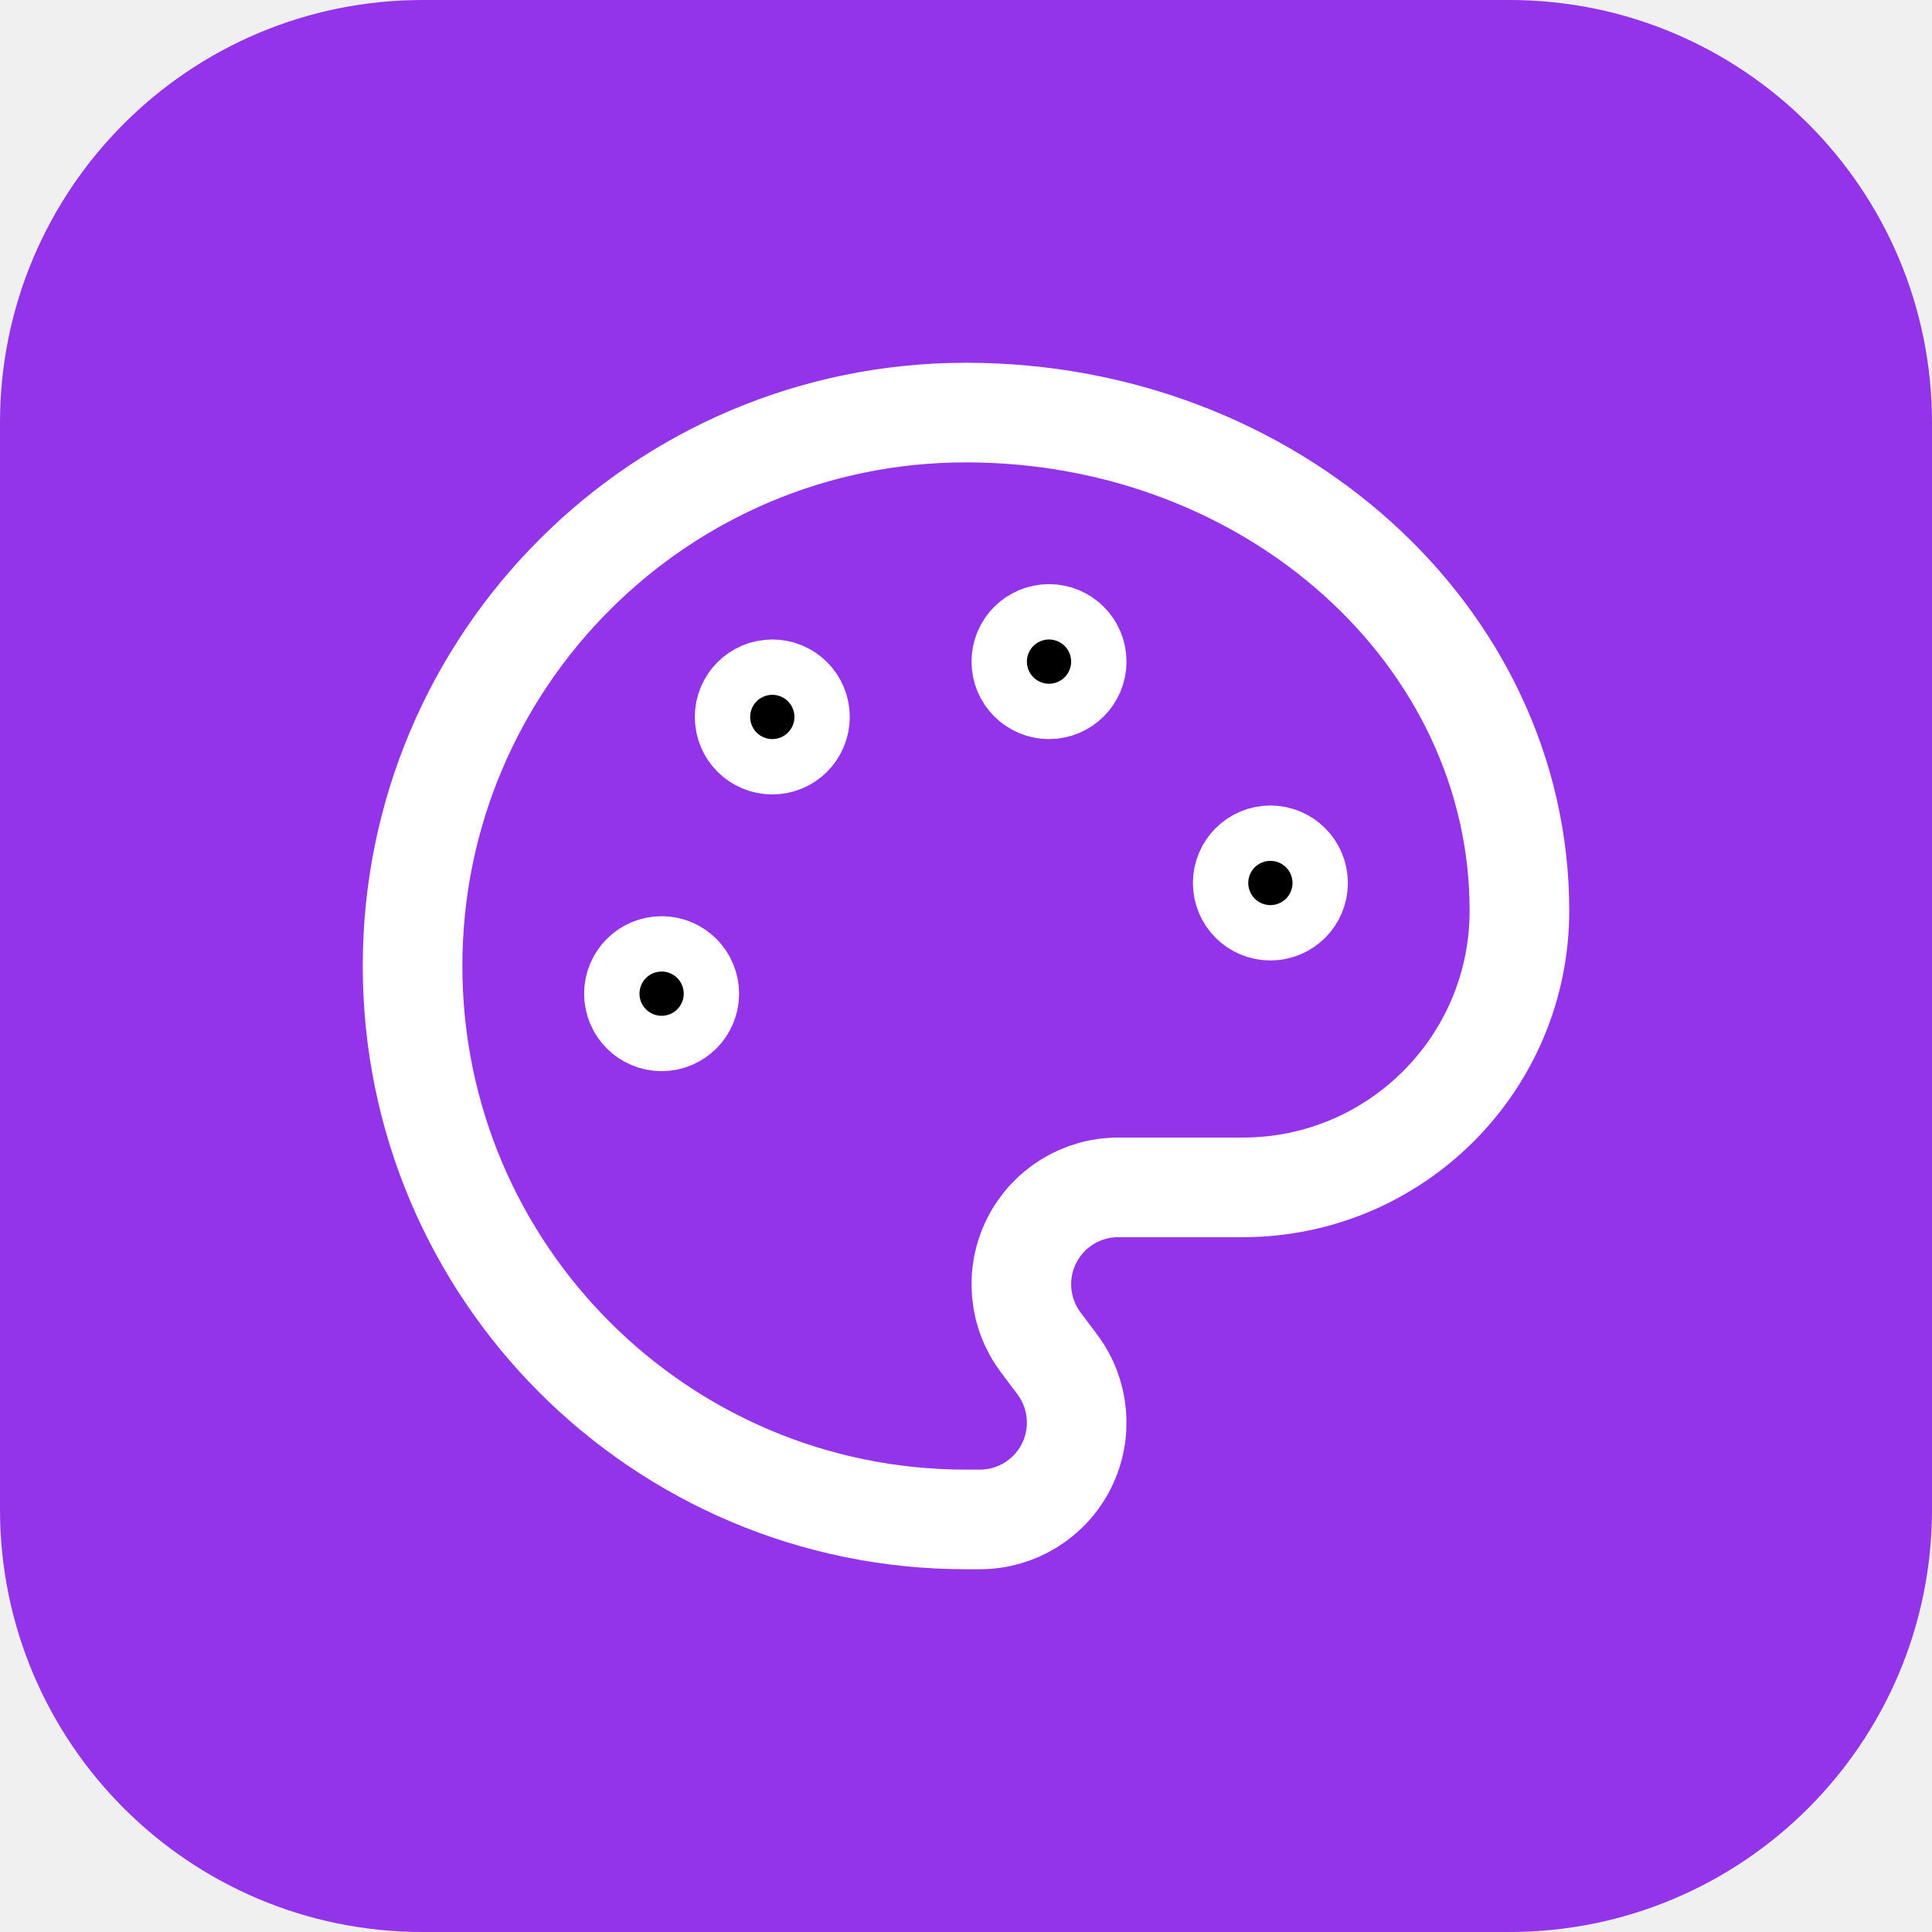
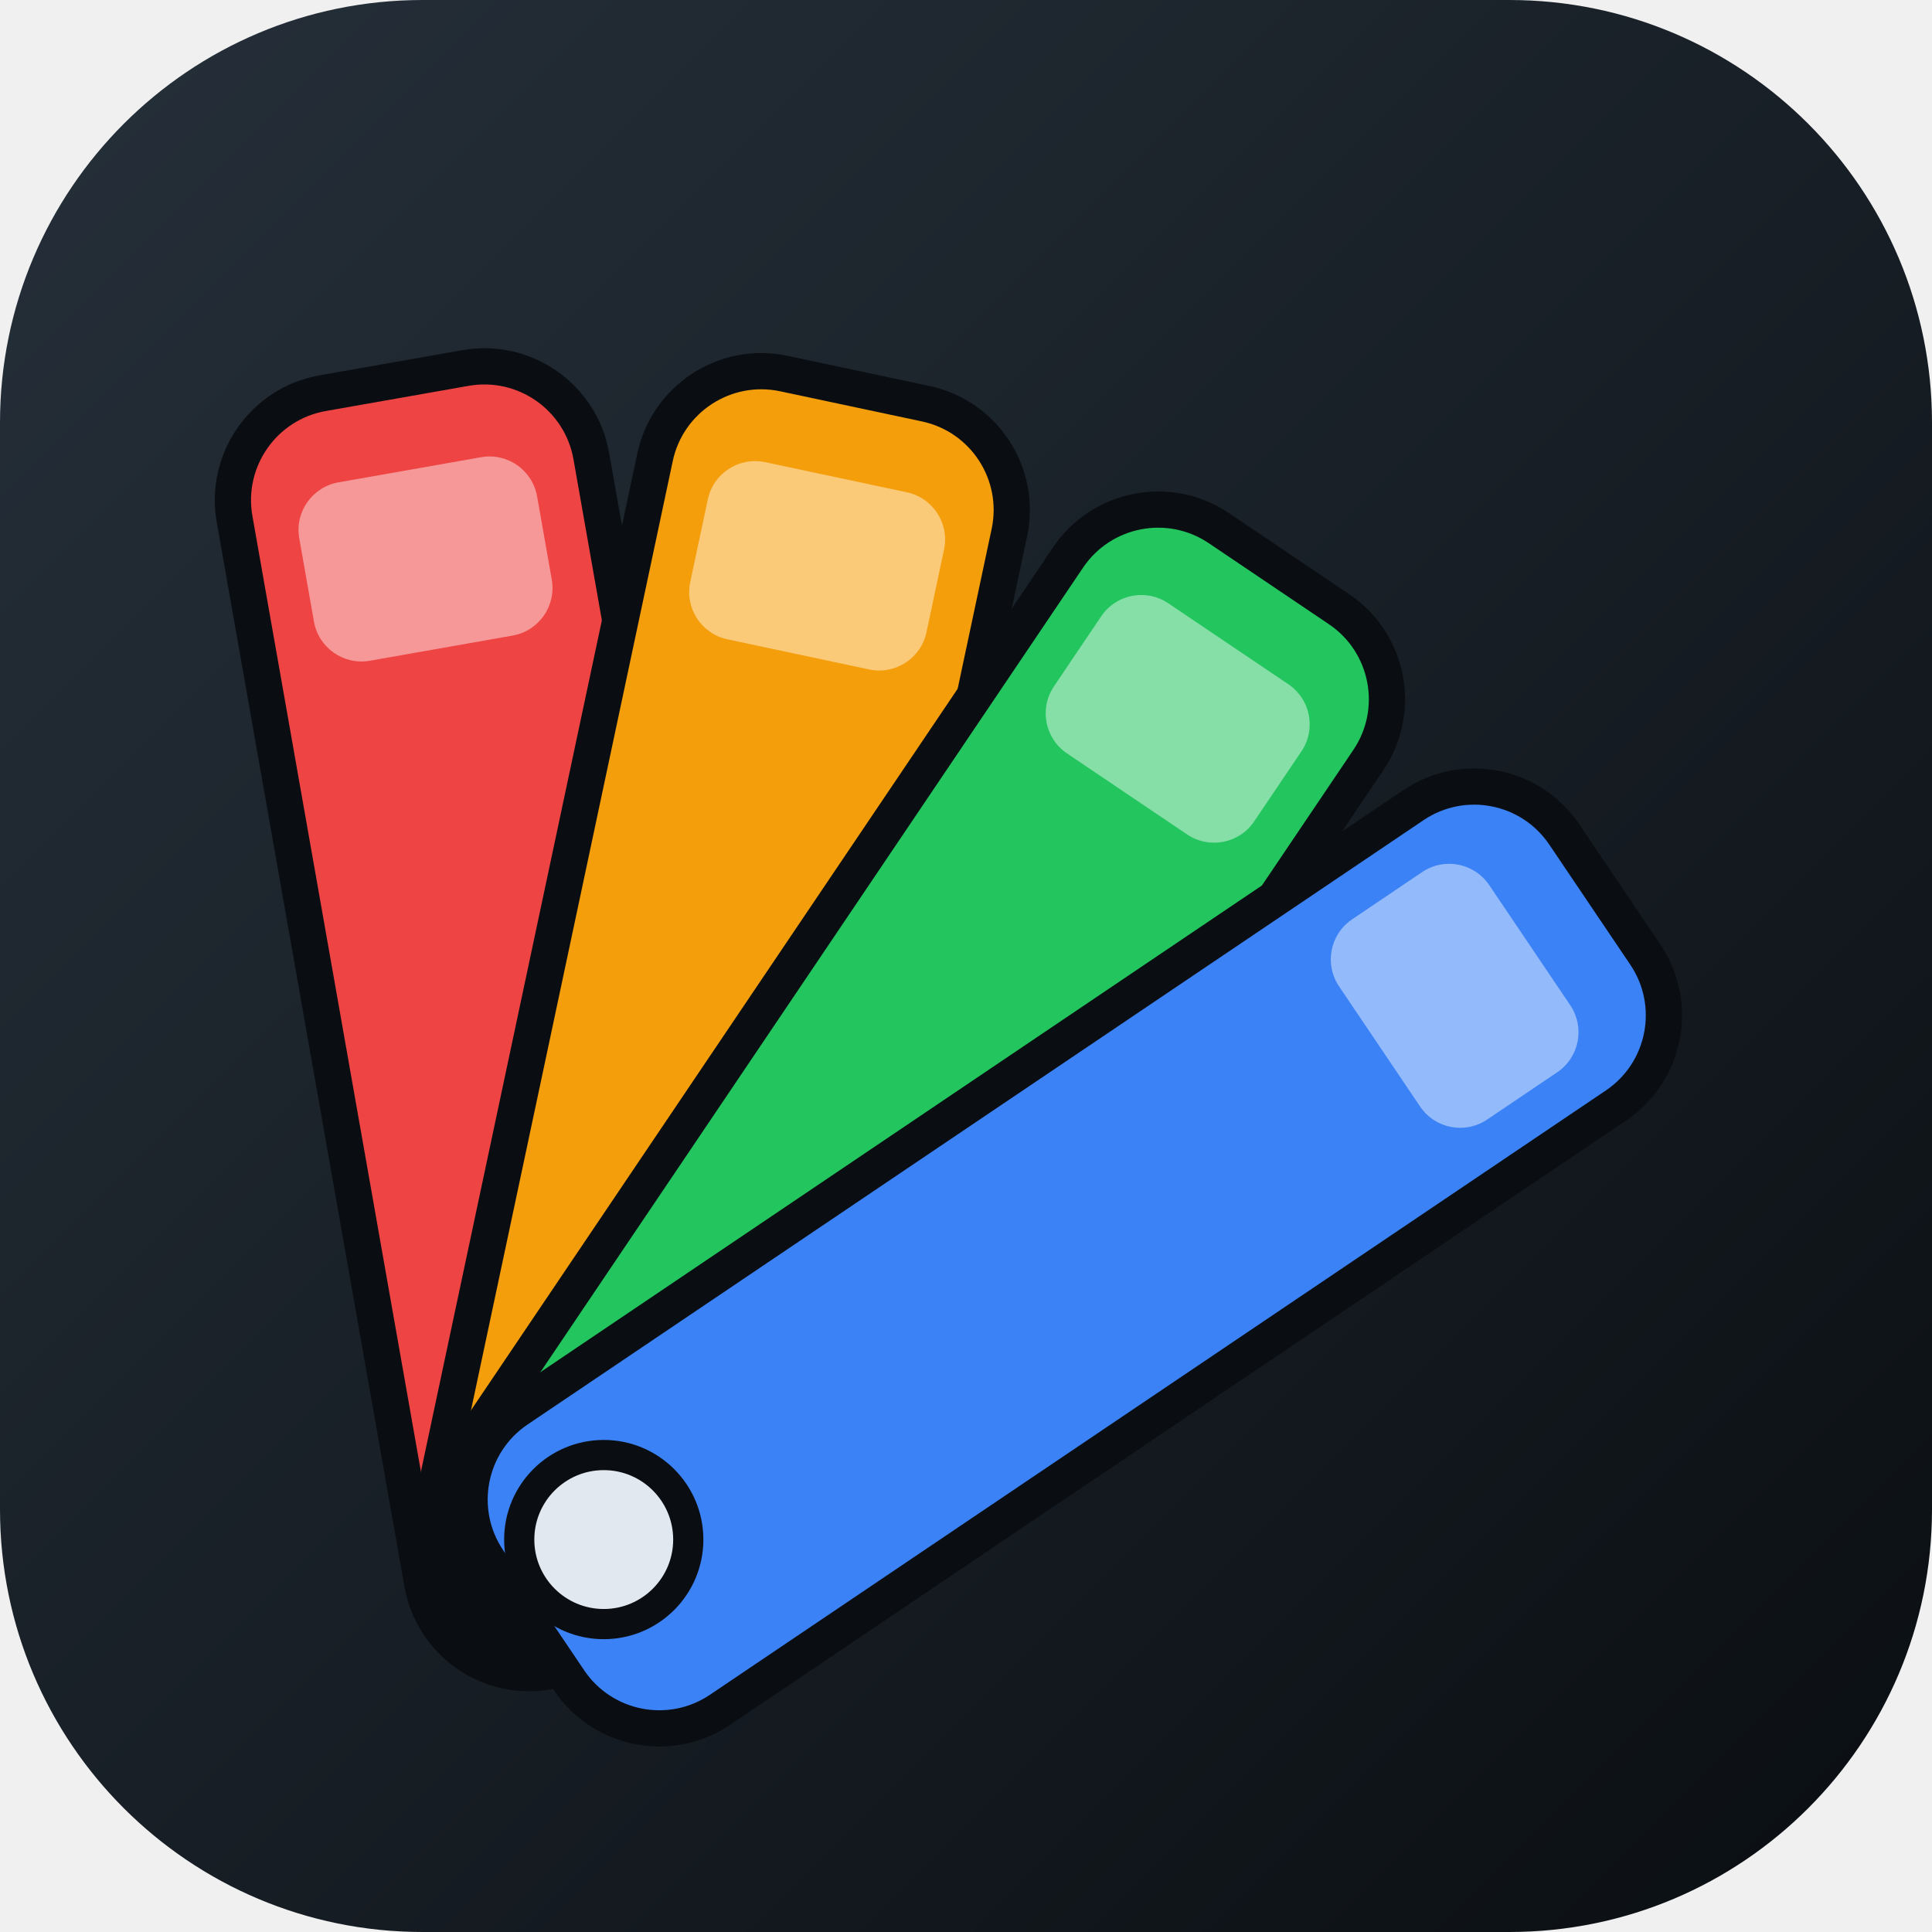
<svg xmlns="http://www.w3.org/2000/svg" viewBox="0 0 32 32">
-   <rect width="32" height="32" rx="7" fill="#9333ea" />
-   <svg x="5" y="5" width="22" height="22" viewBox="0 0 24 24" fill="none" stroke="#fff" stroke-width="1.8" stroke-linecap="round" stroke-linejoin="round">
-     <path d="M12 22a1 1 0 0 1 0-20 10 9 0 0 1 10 9 5 5 0 0 1-5 5h-2.25a1.75 1.75 0 0 0-1.4 2.8l.3.4a1.75 1.75 0 0 1-1.4 2.8z" />
-     <circle cx="13.5" cy="6.5" r=".5" fill="currentColor" />
-     <circle cx="17.5" cy="10.5" r=".5" fill="currentColor" />
-     <circle cx="6.5" cy="12.5" r=".5" fill="currentColor" />
-     <circle cx="8.5" cy="7.5" r=".5" fill="currentColor" />
-   </svg>
+   <defs>
+     <linearGradient id="tile" x1="0" y1="0" x2="1" y2="1">
+       <stop offset="0" stop-color="#26303a" />
+       <stop offset="1" stop-color="#0a0e12" />
+     </linearGradient>
+   </defs>
+   <rect width="32" height="32" rx="7" fill="url(#tile)" />
+   <g transform="rotate(-10 10 26)">
+     <rect x="7" y="6" width="6" height="21.5" rx="1.8" fill="#ef4444" stroke="#0a0e12" stroke-width=".6" />
+     <rect x="8" y="7.5" width="4" height="3" rx=".8" fill="#fff" opacity=".45" />
+   </g>
+   <g transform="rotate(12 10 26)">
+     <rect x="7" y="6" width="6" height="21.5" rx="1.8" fill="#f59e0b" stroke="#0a0e12" stroke-width=".6" />
+     <rect x="8" y="7.5" width="4" height="3" rx=".8" fill="#fff" opacity=".45" />
+   </g>
+   <g transform="rotate(34 10 26)">
+     <rect x="7" y="6" width="6" height="21.5" rx="1.8" fill="#22c55e" stroke="#0a0e12" stroke-width=".6" />
+     <rect x="8" y="7.5" width="4" height="3" rx=".8" fill="#fff" opacity=".45" />
+   </g>
+   <g transform="rotate(56 10 26)">
+     <rect x="7" y="6" width="6" height="21.5" rx="1.8" fill="#3b82f6" stroke="#0a0e12" stroke-width=".6" />
+     <rect x="8" y="7.5" width="4" height="3" rx=".8" fill="#fff" opacity=".45" />
+   </g>
+   <circle cx="10" cy="25.5" r="1.4" fill="#e2e8f0" stroke="#0a0e12" stroke-width=".5" />
</svg>
